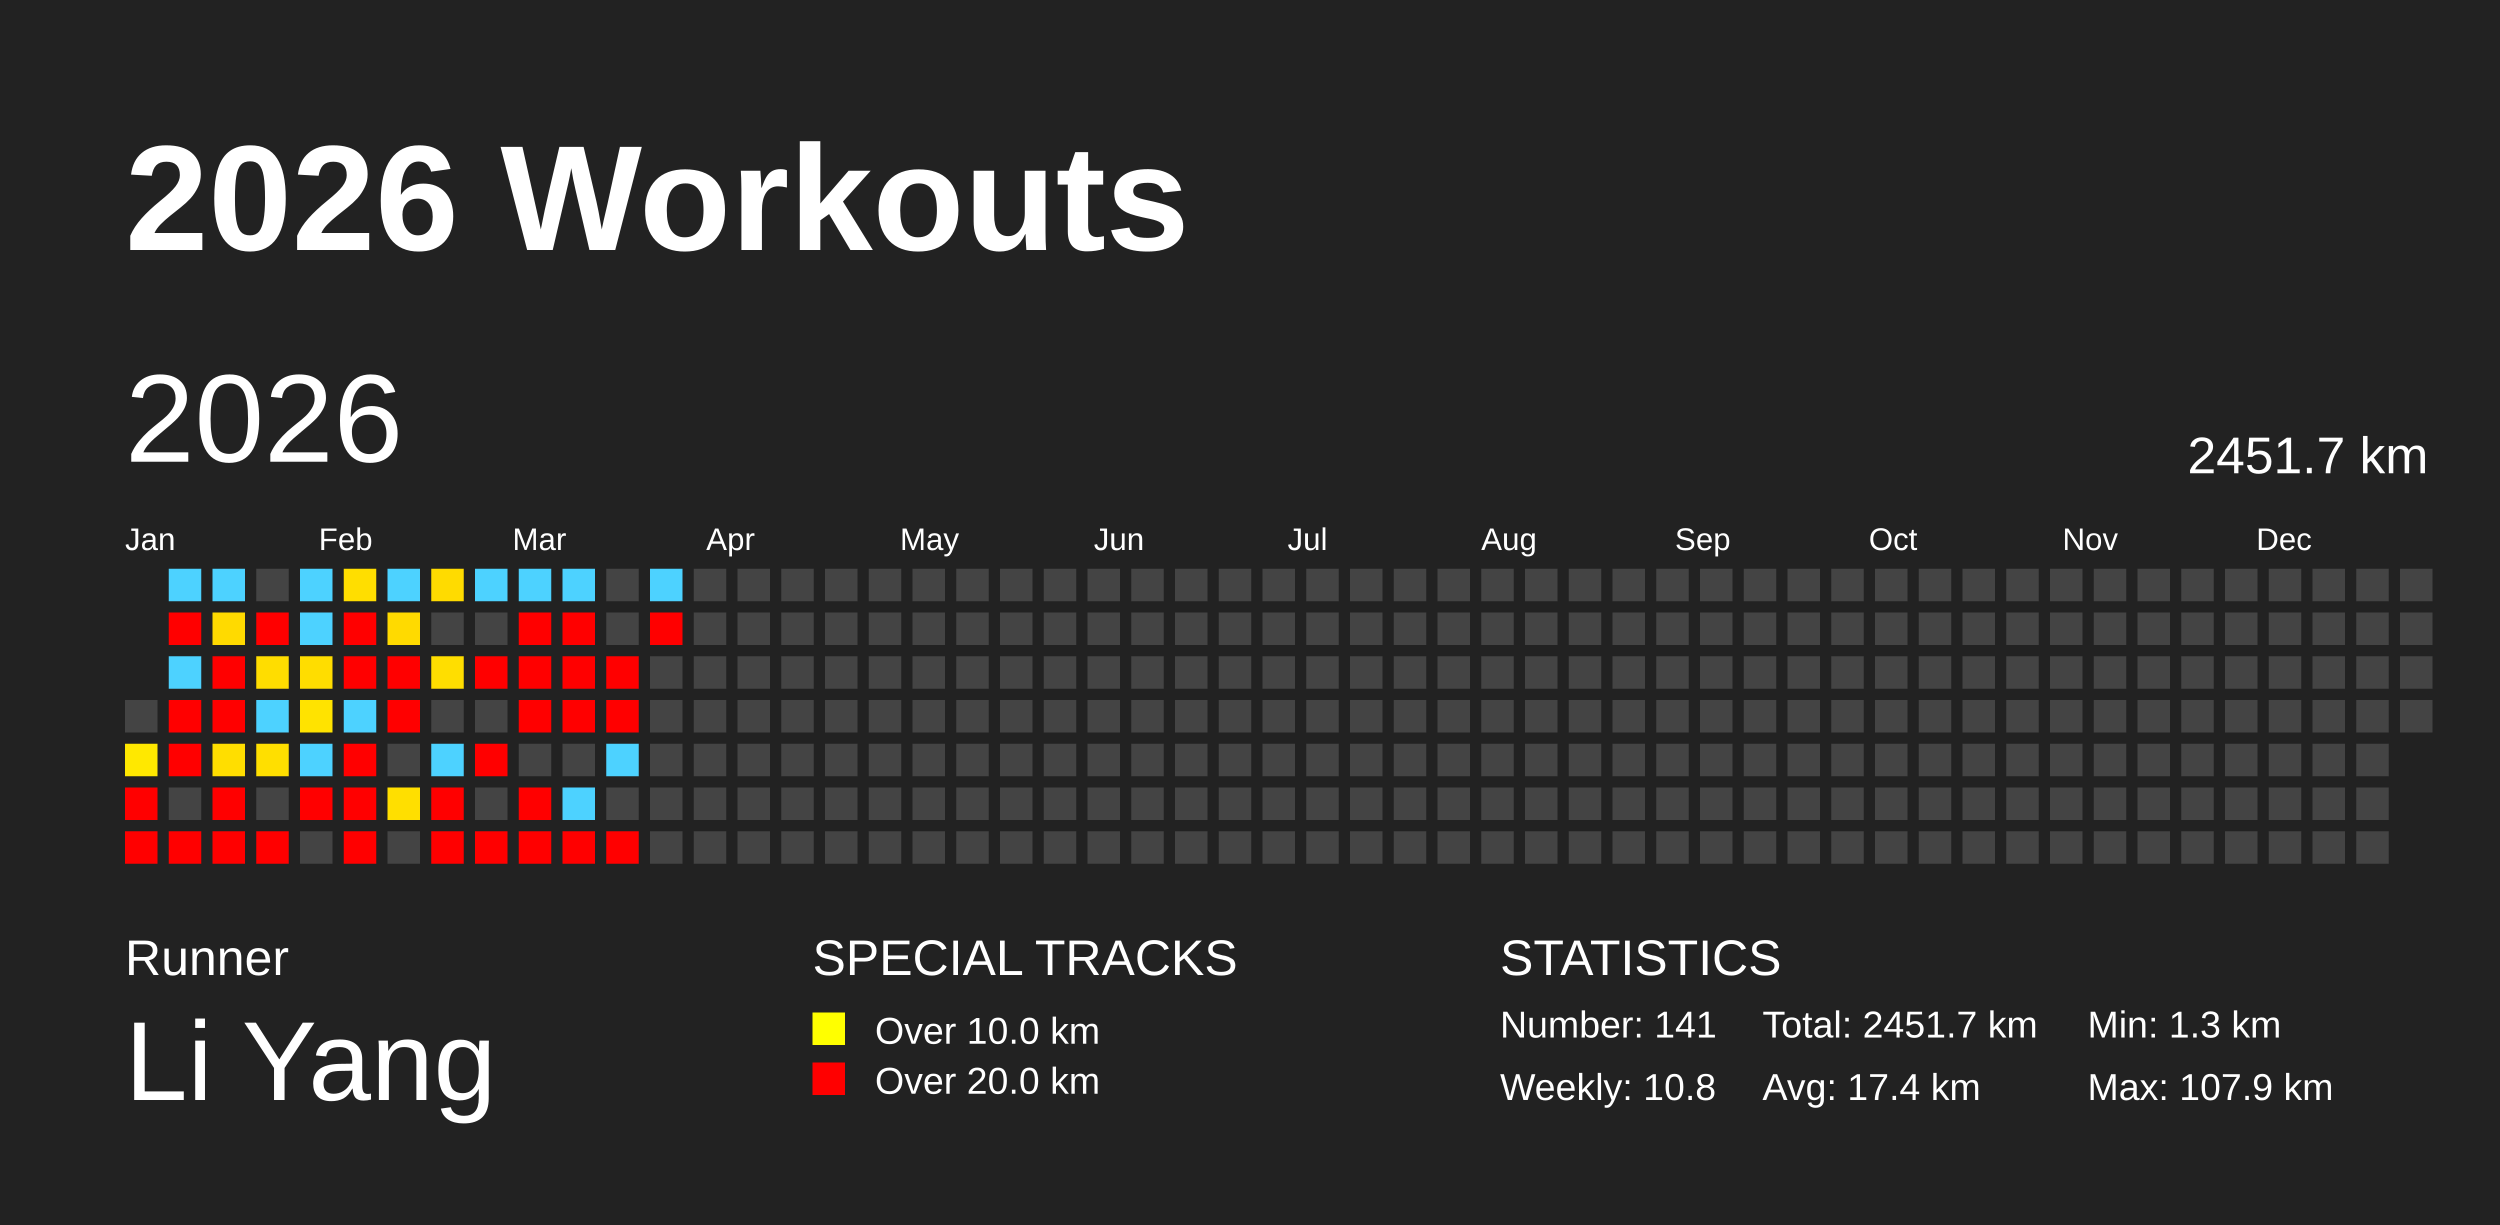
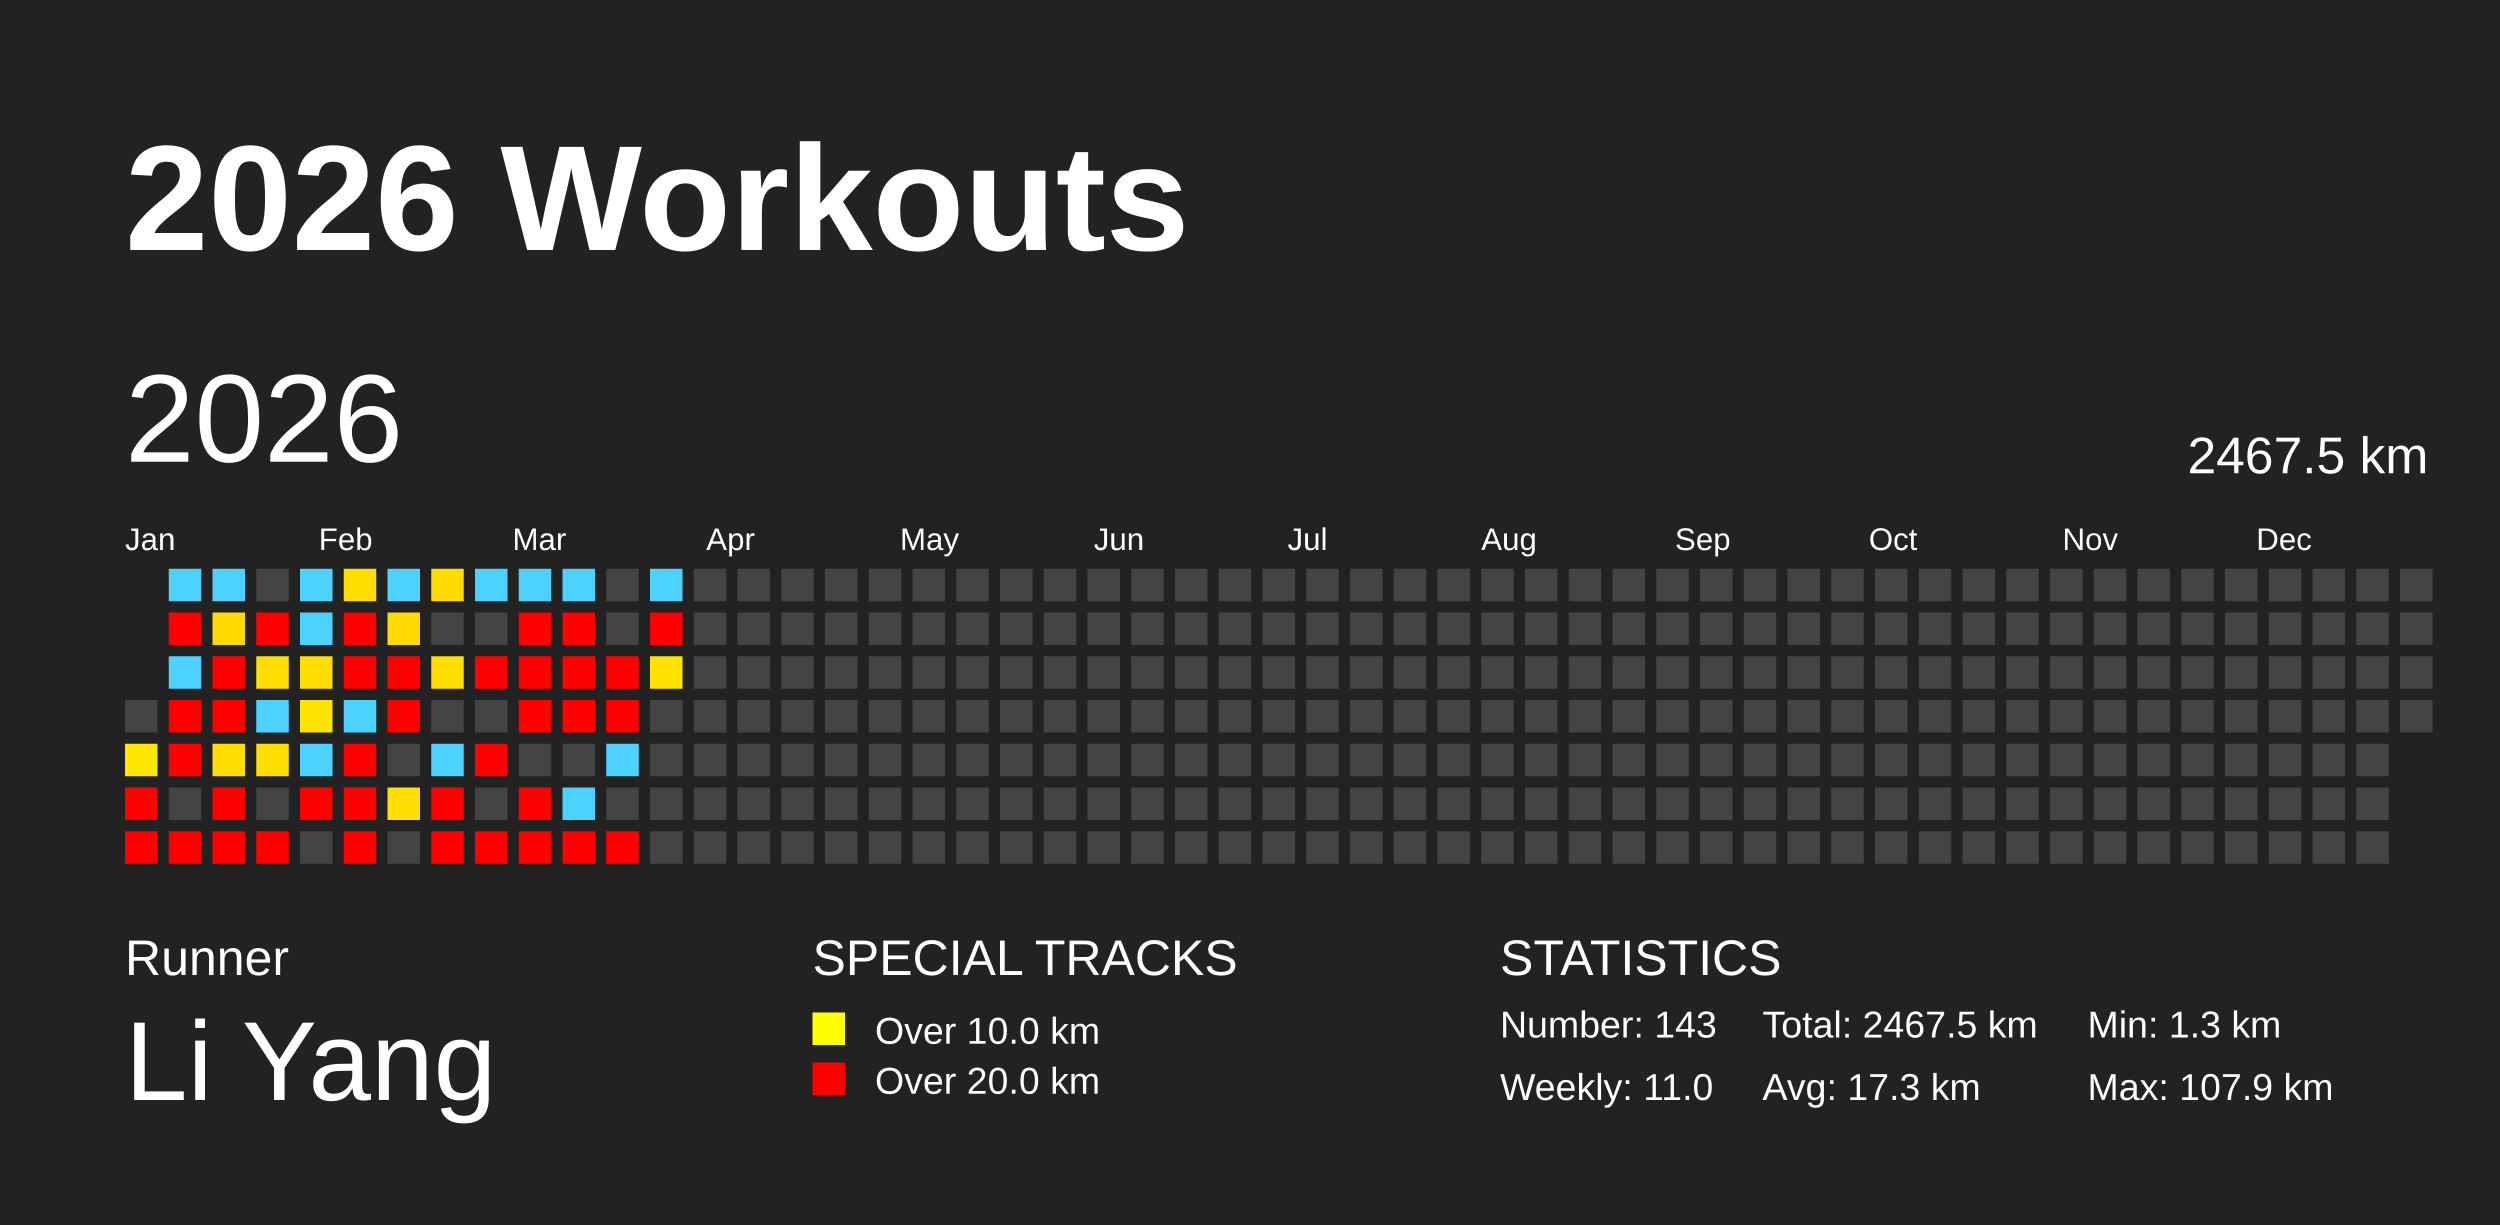
<svg xmlns="http://www.w3.org/2000/svg" baseProfile="full" height="98mm" version="1.1" viewBox="0,0,200,98" width="200mm">
  <defs />
  <rect fill="#222222" height="98" width="200" x="0" y="0" />
  <text fill="#FFFFFF" style="font-size:12px; font-family:Arial; font-weight:bold;" x="10" y="20">2026 Workouts</text>
  <text fill="#FFFFFF" style="font-size:4px; font-family:Arial" x="10" y="78">Runner</text>
  <text fill="#FFFFFF" style="font-size:9px; font-family:Arial" x="10" y="88">Li Yang</text>
  <text fill="#FFFFFF" style="font-size:4px; font-family:Arial" x="65" y="78">SPECIAL TRACKS</text>
  <rect fill="yellow" height="2.6" width="2.6" x="65" y="81" />
  <text fill="#FFFFFF" style="font-size:3px; font-family:Arial" x="70" y="83.5">Over 10.0 km</text>
  <rect fill="red" height="2.6" width="2.6" x="65" y="85" />
  <text fill="#FFFFFF" style="font-size:3px; font-family:Arial" x="70" y="87.5">Over 20.0 km</text>
  <text fill="#FFFFFF" style="font-size:4px; font-family:Arial" x="120" y="78">STATISTICS</text>
-   <text fill="#FFFFFF" style="font-size:3px; font-family:Arial" x="120" y="83">Number: 141</text>
-   <text fill="#FFFFFF" style="font-size:3px; font-family:Arial" x="120" y="88">Weekly: 10.8</text>
-   <text fill="#FFFFFF" style="font-size:3px; font-family:Arial" x="141" y="83">Total: 2451.7 km</text>
-   <text fill="#FFFFFF" style="font-size:3px; font-family:Arial" x="141" y="88">Avg: 17.4 km</text>
+   <text fill="#FFFFFF" style="font-size:3px; font-family:Arial" x="120" y="83">Number: 143</text>
+   <text fill="#FFFFFF" style="font-size:3px; font-family:Arial" x="120" y="88">Weekly: 11.0</text>
+   <text fill="#FFFFFF" style="font-size:3px; font-family:Arial" x="141" y="83">Total: 2467.5 km</text>
+   <text fill="#FFFFFF" style="font-size:3px; font-family:Arial" x="141" y="88">Avg: 17.3 km</text>
  <text fill="#FFFFFF" style="font-size:3px; font-family:Arial" x="167" y="83">Min: 1.3 km</text>
  <text fill="#FFFFFF" style="font-size:3px; font-family:Arial" x="167" y="88">Max: 107.9 km</text>
  <text dominant-baseline="hanging" fill="#FFFFFF" style="font-size:10.0px; font-family:Arial;" x="10" y="30">2026</text>
-   <text dominant-baseline="hanging" fill="#FFFFFF" style="font-size:4.125px; font-family:Arial;" x="175" y="35">2451.7 km</text>
+   <text dominant-baseline="hanging" fill="#FFFFFF" style="font-size:4.125px; font-family:Arial;" x="175" y="35">2467.5 km</text>
  <text fill="#FFFFFF" style="font-size:2.5px; font-family:Arial" x="10.0" y="44">Jan</text>
  <text fill="#FFFFFF" style="font-size:2.5px; font-family:Arial" x="25.5" y="44">Feb</text>
  <text fill="#FFFFFF" style="font-size:2.5px; font-family:Arial" x="41.0" y="44">Mar</text>
  <text fill="#FFFFFF" style="font-size:2.5px; font-family:Arial" x="56.5" y="44">Apr</text>
  <text fill="#FFFFFF" style="font-size:2.5px; font-family:Arial" x="72.0" y="44">May</text>
  <text fill="#FFFFFF" style="font-size:2.5px; font-family:Arial" x="87.5" y="44">Jun</text>
  <text fill="#FFFFFF" style="font-size:2.5px; font-family:Arial" x="103.0" y="44">Jul</text>
  <text fill="#FFFFFF" style="font-size:2.5px; font-family:Arial" x="118.5" y="44">Aug</text>
  <text fill="#FFFFFF" style="font-size:2.5px; font-family:Arial" x="134.0" y="44">Sep</text>
  <text fill="#FFFFFF" style="font-size:2.5px; font-family:Arial" x="149.5" y="44">Oct</text>
  <text fill="#FFFFFF" style="font-size:2.5px; font-family:Arial" x="165.0" y="44">Nov</text>
  <text fill="#FFFFFF" style="font-size:2.5px; font-family:Arial" x="180.5" y="44">Dec</text>
  <rect fill="#444444" height="2.6" width="2.6" x="10.0" y="56.0" />
  <rect fill="#ffe800" height="2.6" width="2.6" x="10.0" y="59.5" />
  <rect fill="red" height="2.6" width="2.6" x="10.0" y="63.0" />
  <rect fill="red" height="2.6" width="2.6" x="10.0" y="66.5" />
  <rect fill="#4dd2ff" height="2.6" width="2.6" x="13.5" y="45.5" />
  <rect fill="red" height="2.6" width="2.6" x="13.5" y="49.0" />
  <rect fill="#4dd2ff" height="2.6" width="2.6" x="13.5" y="52.5" />
  <rect fill="red" height="2.6" width="2.6" x="13.5" y="56.0" />
  <rect fill="red" height="2.6" width="2.6" x="13.5" y="59.5" />
  <rect fill="#444444" height="2.6" width="2.6" x="13.5" y="63.0" />
  <rect fill="red" height="2.6" width="2.6" x="13.5" y="66.5" />
  <rect fill="#4dd2ff" height="2.6" width="2.6" x="17.0" y="45.5" />
  <rect fill="#ffda00" height="2.6" width="2.6" x="17.0" y="49.0" />
  <rect fill="red" height="2.6" width="2.6" x="17.0" y="52.5" />
  <rect fill="red" height="2.6" width="2.6" x="17.0" y="56.0" />
  <rect fill="#ffde00" height="2.6" width="2.6" x="17.0" y="59.5" />
  <rect fill="red" height="2.6" width="2.6" x="17.0" y="63.0" />
  <rect fill="red" height="2.6" width="2.6" x="17.0" y="66.5" />
  <rect fill="#444444" height="2.6" width="2.6" x="20.5" y="45.5" />
  <rect fill="red" height="2.6" width="2.6" x="20.5" y="49.0" />
  <rect fill="#ffdd00" height="2.6" width="2.6" x="20.5" y="52.5" />
  <rect fill="#4dd2ff" height="2.6" width="2.6" x="20.5" y="56.0" />
  <rect fill="#ffdf00" height="2.6" width="2.6" x="20.5" y="59.5" />
  <rect fill="#444444" height="2.6" width="2.6" x="20.5" y="63.0" />
  <rect fill="red" height="2.6" width="2.6" x="20.5" y="66.5" />
  <rect fill="#4dd2ff" height="2.6" width="2.6" x="24.0" y="45.5" />
  <rect fill="#4dd2ff" height="2.6" width="2.6" x="24.0" y="49.0" />
  <rect fill="#ffdd00" height="2.6" width="2.6" x="24.0" y="52.5" />
  <rect fill="#ffe300" height="2.6" width="2.6" x="24.0" y="56.0" />
  <rect fill="#4dd2ff" height="2.6" width="2.6" x="24.0" y="59.5" />
  <rect fill="red" height="2.6" width="2.6" x="24.0" y="63.0" />
  <rect fill="#444444" height="2.6" width="2.6" x="24.0" y="66.5" />
  <rect fill="#ffde00" height="2.6" width="2.6" x="27.5" y="45.5" />
  <rect fill="red" height="2.6" width="2.6" x="27.5" y="49.0" />
  <rect fill="red" height="2.6" width="2.6" x="27.5" y="52.5" />
  <rect fill="#4dd2ff" height="2.6" width="2.6" x="27.5" y="56.0" />
  <rect fill="red" height="2.6" width="2.6" x="27.5" y="59.5" />
  <rect fill="red" height="2.6" width="2.6" x="27.5" y="63.0" />
  <rect fill="red" height="2.6" width="2.6" x="27.5" y="66.5" />
  <rect fill="#4dd2ff" height="2.6" width="2.6" x="31.0" y="45.5" />
  <rect fill="#ffda00" height="2.6" width="2.6" x="31.0" y="49.0" />
  <rect fill="red" height="2.6" width="2.6" x="31.0" y="52.5" />
  <rect fill="red" height="2.6" width="2.6" x="31.0" y="56.0" />
  <rect fill="#444444" height="2.6" width="2.6" x="31.0" y="59.5" />
  <rect fill="#ffdf00" height="2.6" width="2.6" x="31.0" y="63.0" />
  <rect fill="#444444" height="2.6" width="2.6" x="31.0" y="66.5" />
  <rect fill="#ffdb00" height="2.6" width="2.6" x="34.5" y="45.5" />
  <rect fill="#444444" height="2.6" width="2.6" x="34.5" y="49.0" />
  <rect fill="#ffde00" height="2.6" width="2.6" x="34.5" y="52.5" />
  <rect fill="#444444" height="2.6" width="2.6" x="34.5" y="56.0" />
  <rect fill="#4dd2ff" height="2.6" width="2.6" x="34.5" y="59.5" />
  <rect fill="red" height="2.6" width="2.6" x="34.5" y="63.0" />
  <rect fill="red" height="2.6" width="2.6" x="34.5" y="66.5" />
  <rect fill="#4dd2ff" height="2.6" width="2.6" x="38.0" y="45.5" />
  <rect fill="#444444" height="2.6" width="2.6" x="38.0" y="49.0" />
  <rect fill="red" height="2.6" width="2.6" x="38.0" y="52.5" />
  <rect fill="#444444" height="2.6" width="2.6" x="38.0" y="56.0" />
  <rect fill="red" height="2.6" width="2.6" x="38.0" y="59.5" />
  <rect fill="#444444" height="2.6" width="2.6" x="38.0" y="63.0" />
  <rect fill="red" height="2.6" width="2.6" x="38.0" y="66.5" />
  <rect fill="#4dd2ff" height="2.6" width="2.6" x="41.5" y="45.5" />
  <rect fill="red" height="2.6" width="2.6" x="41.5" y="49.0" />
  <rect fill="red" height="2.6" width="2.6" x="41.5" y="52.5" />
  <rect fill="red" height="2.6" width="2.6" x="41.5" y="56.0" />
  <rect fill="#444444" height="2.6" width="2.6" x="41.5" y="59.5" />
  <rect fill="red" height="2.6" width="2.6" x="41.5" y="63.0" />
  <rect fill="red" height="2.6" width="2.6" x="41.5" y="66.5" />
  <rect fill="#4dd2ff" height="2.6" width="2.6" x="45.0" y="45.5" />
  <rect fill="red" height="2.6" width="2.6" x="45.0" y="49.0" />
  <rect fill="red" height="2.6" width="2.6" x="45.0" y="52.5" />
  <rect fill="red" height="2.6" width="2.6" x="45.0" y="56.0" />
  <rect fill="#444444" height="2.6" width="2.6" x="45.0" y="59.5" />
  <rect fill="#4dd2ff" height="2.6" width="2.6" x="45.0" y="63.0" />
  <rect fill="red" height="2.6" width="2.6" x="45.0" y="66.5" />
  <rect fill="#444444" height="2.6" width="2.6" x="48.5" y="45.5" />
  <rect fill="#444444" height="2.6" width="2.6" x="48.5" y="49.0" />
  <rect fill="red" height="2.6" width="2.6" x="48.5" y="52.5" />
  <rect fill="red" height="2.6" width="2.6" x="48.5" y="56.0" />
  <rect fill="#4dd2ff" height="2.6" width="2.6" x="48.5" y="59.5" />
  <rect fill="#444444" height="2.6" width="2.6" x="48.5" y="63.0" />
  <rect fill="red" height="2.6" width="2.6" x="48.5" y="66.5" />
  <rect fill="#4dd2ff" height="2.6" width="2.6" x="52.0" y="45.5" />
  <rect fill="red" height="2.6" width="2.6" x="52.0" y="49.0" />
-   <rect fill="#444444" height="2.6" width="2.6" x="52.0" y="52.5" />
+   <rect fill="#ffe200" height="2.6" width="2.6" x="52.0" y="52.5" />
  <rect fill="#444444" height="2.6" width="2.6" x="52.0" y="56.0" />
  <rect fill="#444444" height="2.6" width="2.6" x="52.0" y="59.5" />
  <rect fill="#444444" height="2.6" width="2.6" x="52.0" y="63.0" />
  <rect fill="#444444" height="2.6" width="2.6" x="52.0" y="66.5" />
  <rect fill="#444444" height="2.6" width="2.6" x="55.5" y="45.5" />
  <rect fill="#444444" height="2.6" width="2.6" x="55.5" y="49.0" />
  <rect fill="#444444" height="2.6" width="2.6" x="55.5" y="52.5" />
  <rect fill="#444444" height="2.6" width="2.6" x="55.5" y="56.0" />
  <rect fill="#444444" height="2.6" width="2.6" x="55.5" y="59.5" />
  <rect fill="#444444" height="2.6" width="2.6" x="55.5" y="63.0" />
  <rect fill="#444444" height="2.6" width="2.6" x="55.5" y="66.5" />
  <rect fill="#444444" height="2.6" width="2.6" x="59.0" y="45.5" />
  <rect fill="#444444" height="2.6" width="2.6" x="59.0" y="49.0" />
  <rect fill="#444444" height="2.6" width="2.6" x="59.0" y="52.5" />
  <rect fill="#444444" height="2.6" width="2.6" x="59.0" y="56.0" />
  <rect fill="#444444" height="2.6" width="2.6" x="59.0" y="59.5" />
  <rect fill="#444444" height="2.6" width="2.6" x="59.0" y="63.0" />
  <rect fill="#444444" height="2.6" width="2.6" x="59.0" y="66.5" />
  <rect fill="#444444" height="2.6" width="2.6" x="62.5" y="45.5" />
  <rect fill="#444444" height="2.6" width="2.6" x="62.5" y="49.0" />
  <rect fill="#444444" height="2.6" width="2.6" x="62.5" y="52.5" />
  <rect fill="#444444" height="2.6" width="2.6" x="62.5" y="56.0" />
  <rect fill="#444444" height="2.6" width="2.6" x="62.5" y="59.5" />
  <rect fill="#444444" height="2.6" width="2.6" x="62.5" y="63.0" />
  <rect fill="#444444" height="2.6" width="2.6" x="62.5" y="66.5" />
  <rect fill="#444444" height="2.6" width="2.6" x="66.0" y="45.5" />
  <rect fill="#444444" height="2.6" width="2.6" x="66.0" y="49.0" />
  <rect fill="#444444" height="2.6" width="2.6" x="66.0" y="52.5" />
  <rect fill="#444444" height="2.6" width="2.6" x="66.0" y="56.0" />
  <rect fill="#444444" height="2.6" width="2.6" x="66.0" y="59.5" />
  <rect fill="#444444" height="2.6" width="2.6" x="66.0" y="63.0" />
  <rect fill="#444444" height="2.6" width="2.6" x="66.0" y="66.5" />
  <rect fill="#444444" height="2.6" width="2.6" x="69.5" y="45.5" />
  <rect fill="#444444" height="2.6" width="2.6" x="69.5" y="49.0" />
  <rect fill="#444444" height="2.6" width="2.6" x="69.5" y="52.5" />
  <rect fill="#444444" height="2.6" width="2.6" x="69.5" y="56.0" />
  <rect fill="#444444" height="2.6" width="2.6" x="69.5" y="59.5" />
  <rect fill="#444444" height="2.6" width="2.6" x="69.5" y="63.0" />
  <rect fill="#444444" height="2.6" width="2.6" x="69.5" y="66.5" />
  <rect fill="#444444" height="2.6" width="2.6" x="73.0" y="45.5" />
  <rect fill="#444444" height="2.6" width="2.6" x="73.0" y="49.0" />
  <rect fill="#444444" height="2.6" width="2.6" x="73.0" y="52.5" />
  <rect fill="#444444" height="2.6" width="2.6" x="73.0" y="56.0" />
  <rect fill="#444444" height="2.6" width="2.6" x="73.0" y="59.5" />
  <rect fill="#444444" height="2.6" width="2.6" x="73.0" y="63.0" />
  <rect fill="#444444" height="2.6" width="2.6" x="73.0" y="66.5" />
  <rect fill="#444444" height="2.6" width="2.6" x="76.5" y="45.5" />
  <rect fill="#444444" height="2.6" width="2.6" x="76.5" y="49.0" />
  <rect fill="#444444" height="2.6" width="2.6" x="76.5" y="52.5" />
  <rect fill="#444444" height="2.6" width="2.6" x="76.5" y="56.0" />
  <rect fill="#444444" height="2.6" width="2.6" x="76.5" y="59.5" />
  <rect fill="#444444" height="2.6" width="2.6" x="76.5" y="63.0" />
  <rect fill="#444444" height="2.6" width="2.6" x="76.5" y="66.5" />
  <rect fill="#444444" height="2.6" width="2.6" x="80.0" y="45.5" />
  <rect fill="#444444" height="2.6" width="2.6" x="80.0" y="49.0" />
  <rect fill="#444444" height="2.6" width="2.6" x="80.0" y="52.5" />
  <rect fill="#444444" height="2.6" width="2.6" x="80.0" y="56.0" />
  <rect fill="#444444" height="2.6" width="2.6" x="80.0" y="59.5" />
  <rect fill="#444444" height="2.6" width="2.6" x="80.0" y="63.0" />
  <rect fill="#444444" height="2.6" width="2.6" x="80.0" y="66.5" />
  <rect fill="#444444" height="2.6" width="2.6" x="83.5" y="45.5" />
  <rect fill="#444444" height="2.6" width="2.6" x="83.5" y="49.0" />
  <rect fill="#444444" height="2.6" width="2.6" x="83.5" y="52.5" />
  <rect fill="#444444" height="2.6" width="2.6" x="83.5" y="56.0" />
  <rect fill="#444444" height="2.6" width="2.6" x="83.5" y="59.5" />
  <rect fill="#444444" height="2.6" width="2.6" x="83.5" y="63.0" />
  <rect fill="#444444" height="2.6" width="2.6" x="83.5" y="66.5" />
  <rect fill="#444444" height="2.6" width="2.6" x="87.0" y="45.5" />
  <rect fill="#444444" height="2.6" width="2.6" x="87.0" y="49.0" />
  <rect fill="#444444" height="2.6" width="2.6" x="87.0" y="52.5" />
  <rect fill="#444444" height="2.6" width="2.6" x="87.0" y="56.0" />
  <rect fill="#444444" height="2.6" width="2.6" x="87.0" y="59.5" />
  <rect fill="#444444" height="2.6" width="2.6" x="87.0" y="63.0" />
  <rect fill="#444444" height="2.6" width="2.6" x="87.0" y="66.5" />
  <rect fill="#444444" height="2.6" width="2.6" x="90.5" y="45.5" />
  <rect fill="#444444" height="2.6" width="2.6" x="90.5" y="49.0" />
  <rect fill="#444444" height="2.6" width="2.6" x="90.5" y="52.5" />
  <rect fill="#444444" height="2.6" width="2.6" x="90.5" y="56.0" />
  <rect fill="#444444" height="2.6" width="2.6" x="90.5" y="59.5" />
  <rect fill="#444444" height="2.6" width="2.6" x="90.5" y="63.0" />
  <rect fill="#444444" height="2.6" width="2.6" x="90.5" y="66.5" />
  <rect fill="#444444" height="2.6" width="2.6" x="94.0" y="45.5" />
  <rect fill="#444444" height="2.6" width="2.6" x="94.0" y="49.0" />
  <rect fill="#444444" height="2.6" width="2.6" x="94.0" y="52.5" />
  <rect fill="#444444" height="2.6" width="2.6" x="94.0" y="56.0" />
  <rect fill="#444444" height="2.6" width="2.6" x="94.0" y="59.5" />
  <rect fill="#444444" height="2.6" width="2.6" x="94.0" y="63.0" />
  <rect fill="#444444" height="2.6" width="2.6" x="94.0" y="66.5" />
  <rect fill="#444444" height="2.6" width="2.6" x="97.5" y="45.5" />
  <rect fill="#444444" height="2.6" width="2.6" x="97.5" y="49.0" />
  <rect fill="#444444" height="2.6" width="2.6" x="97.5" y="52.5" />
  <rect fill="#444444" height="2.6" width="2.6" x="97.5" y="56.0" />
  <rect fill="#444444" height="2.6" width="2.6" x="97.5" y="59.5" />
  <rect fill="#444444" height="2.6" width="2.6" x="97.5" y="63.0" />
  <rect fill="#444444" height="2.6" width="2.6" x="97.5" y="66.5" />
  <rect fill="#444444" height="2.6" width="2.6" x="101.0" y="45.5" />
  <rect fill="#444444" height="2.6" width="2.6" x="101.0" y="49.0" />
  <rect fill="#444444" height="2.6" width="2.6" x="101.0" y="52.5" />
  <rect fill="#444444" height="2.6" width="2.6" x="101.0" y="56.0" />
  <rect fill="#444444" height="2.6" width="2.6" x="101.0" y="59.5" />
  <rect fill="#444444" height="2.6" width="2.6" x="101.0" y="63.0" />
  <rect fill="#444444" height="2.6" width="2.6" x="101.0" y="66.5" />
  <rect fill="#444444" height="2.6" width="2.6" x="104.5" y="45.5" />
  <rect fill="#444444" height="2.6" width="2.6" x="104.5" y="49.0" />
  <rect fill="#444444" height="2.6" width="2.6" x="104.5" y="52.5" />
  <rect fill="#444444" height="2.6" width="2.6" x="104.5" y="56.0" />
  <rect fill="#444444" height="2.6" width="2.6" x="104.5" y="59.5" />
  <rect fill="#444444" height="2.6" width="2.6" x="104.5" y="63.0" />
  <rect fill="#444444" height="2.6" width="2.6" x="104.5" y="66.5" />
  <rect fill="#444444" height="2.6" width="2.6" x="108.0" y="45.5" />
  <rect fill="#444444" height="2.6" width="2.6" x="108.0" y="49.0" />
  <rect fill="#444444" height="2.6" width="2.6" x="108.0" y="52.5" />
  <rect fill="#444444" height="2.6" width="2.6" x="108.0" y="56.0" />
  <rect fill="#444444" height="2.6" width="2.6" x="108.0" y="59.5" />
  <rect fill="#444444" height="2.6" width="2.6" x="108.0" y="63.0" />
  <rect fill="#444444" height="2.6" width="2.6" x="108.0" y="66.5" />
  <rect fill="#444444" height="2.6" width="2.6" x="111.5" y="45.5" />
  <rect fill="#444444" height="2.6" width="2.6" x="111.5" y="49.0" />
  <rect fill="#444444" height="2.6" width="2.6" x="111.5" y="52.5" />
  <rect fill="#444444" height="2.6" width="2.6" x="111.5" y="56.0" />
  <rect fill="#444444" height="2.6" width="2.6" x="111.5" y="59.5" />
  <rect fill="#444444" height="2.6" width="2.6" x="111.5" y="63.0" />
  <rect fill="#444444" height="2.6" width="2.6" x="111.5" y="66.5" />
  <rect fill="#444444" height="2.6" width="2.6" x="115.0" y="45.5" />
  <rect fill="#444444" height="2.6" width="2.6" x="115.0" y="49.0" />
  <rect fill="#444444" height="2.6" width="2.6" x="115.0" y="52.5" />
  <rect fill="#444444" height="2.6" width="2.6" x="115.0" y="56.0" />
  <rect fill="#444444" height="2.6" width="2.6" x="115.0" y="59.5" />
  <rect fill="#444444" height="2.6" width="2.6" x="115.0" y="63.0" />
  <rect fill="#444444" height="2.6" width="2.6" x="115.0" y="66.5" />
  <rect fill="#444444" height="2.6" width="2.6" x="118.5" y="45.5" />
  <rect fill="#444444" height="2.6" width="2.6" x="118.5" y="49.0" />
  <rect fill="#444444" height="2.6" width="2.6" x="118.5" y="52.5" />
  <rect fill="#444444" height="2.6" width="2.6" x="118.5" y="56.0" />
  <rect fill="#444444" height="2.6" width="2.6" x="118.5" y="59.5" />
  <rect fill="#444444" height="2.6" width="2.6" x="118.5" y="63.0" />
  <rect fill="#444444" height="2.6" width="2.6" x="118.5" y="66.5" />
  <rect fill="#444444" height="2.6" width="2.6" x="122.0" y="45.5" />
  <rect fill="#444444" height="2.6" width="2.6" x="122.0" y="49.0" />
  <rect fill="#444444" height="2.6" width="2.6" x="122.0" y="52.5" />
  <rect fill="#444444" height="2.6" width="2.6" x="122.0" y="56.0" />
  <rect fill="#444444" height="2.6" width="2.6" x="122.0" y="59.5" />
  <rect fill="#444444" height="2.6" width="2.6" x="122.0" y="63.0" />
  <rect fill="#444444" height="2.6" width="2.6" x="122.0" y="66.5" />
  <rect fill="#444444" height="2.6" width="2.6" x="125.5" y="45.5" />
  <rect fill="#444444" height="2.6" width="2.6" x="125.5" y="49.0" />
  <rect fill="#444444" height="2.6" width="2.6" x="125.5" y="52.5" />
  <rect fill="#444444" height="2.6" width="2.6" x="125.5" y="56.0" />
  <rect fill="#444444" height="2.6" width="2.6" x="125.5" y="59.5" />
  <rect fill="#444444" height="2.6" width="2.6" x="125.5" y="63.0" />
  <rect fill="#444444" height="2.6" width="2.6" x="125.5" y="66.5" />
  <rect fill="#444444" height="2.6" width="2.6" x="129.0" y="45.5" />
  <rect fill="#444444" height="2.6" width="2.6" x="129.0" y="49.0" />
  <rect fill="#444444" height="2.6" width="2.6" x="129.0" y="52.5" />
  <rect fill="#444444" height="2.6" width="2.6" x="129.0" y="56.0" />
  <rect fill="#444444" height="2.6" width="2.6" x="129.0" y="59.5" />
  <rect fill="#444444" height="2.6" width="2.6" x="129.0" y="63.0" />
  <rect fill="#444444" height="2.6" width="2.6" x="129.0" y="66.5" />
  <rect fill="#444444" height="2.6" width="2.6" x="132.5" y="45.5" />
  <rect fill="#444444" height="2.6" width="2.6" x="132.5" y="49.0" />
  <rect fill="#444444" height="2.6" width="2.6" x="132.5" y="52.5" />
  <rect fill="#444444" height="2.6" width="2.6" x="132.5" y="56.0" />
  <rect fill="#444444" height="2.6" width="2.6" x="132.5" y="59.5" />
  <rect fill="#444444" height="2.6" width="2.6" x="132.5" y="63.0" />
  <rect fill="#444444" height="2.6" width="2.6" x="132.5" y="66.5" />
  <rect fill="#444444" height="2.6" width="2.6" x="136.0" y="45.5" />
  <rect fill="#444444" height="2.6" width="2.6" x="136.0" y="49.0" />
  <rect fill="#444444" height="2.6" width="2.6" x="136.0" y="52.5" />
  <rect fill="#444444" height="2.6" width="2.6" x="136.0" y="56.0" />
  <rect fill="#444444" height="2.6" width="2.6" x="136.0" y="59.5" />
  <rect fill="#444444" height="2.6" width="2.6" x="136.0" y="63.0" />
  <rect fill="#444444" height="2.6" width="2.6" x="136.0" y="66.5" />
  <rect fill="#444444" height="2.6" width="2.6" x="139.5" y="45.5" />
  <rect fill="#444444" height="2.6" width="2.6" x="139.5" y="49.0" />
  <rect fill="#444444" height="2.6" width="2.6" x="139.5" y="52.5" />
  <rect fill="#444444" height="2.6" width="2.6" x="139.5" y="56.0" />
  <rect fill="#444444" height="2.6" width="2.6" x="139.5" y="59.5" />
  <rect fill="#444444" height="2.6" width="2.6" x="139.5" y="63.0" />
  <rect fill="#444444" height="2.6" width="2.6" x="139.5" y="66.5" />
  <rect fill="#444444" height="2.6" width="2.6" x="143.0" y="45.5" />
  <rect fill="#444444" height="2.6" width="2.6" x="143.0" y="49.0" />
  <rect fill="#444444" height="2.6" width="2.6" x="143.0" y="52.5" />
  <rect fill="#444444" height="2.6" width="2.6" x="143.0" y="56.0" />
  <rect fill="#444444" height="2.6" width="2.6" x="143.0" y="59.5" />
  <rect fill="#444444" height="2.6" width="2.6" x="143.0" y="63.0" />
  <rect fill="#444444" height="2.6" width="2.6" x="143.0" y="66.5" />
  <rect fill="#444444" height="2.6" width="2.6" x="146.5" y="45.5" />
  <rect fill="#444444" height="2.6" width="2.6" x="146.5" y="49.0" />
  <rect fill="#444444" height="2.6" width="2.6" x="146.5" y="52.5" />
  <rect fill="#444444" height="2.6" width="2.6" x="146.5" y="56.0" />
  <rect fill="#444444" height="2.6" width="2.6" x="146.5" y="59.5" />
  <rect fill="#444444" height="2.6" width="2.6" x="146.5" y="63.0" />
  <rect fill="#444444" height="2.6" width="2.6" x="146.5" y="66.5" />
  <rect fill="#444444" height="2.6" width="2.6" x="150.0" y="45.5" />
  <rect fill="#444444" height="2.6" width="2.6" x="150.0" y="49.0" />
  <rect fill="#444444" height="2.6" width="2.6" x="150.0" y="52.5" />
  <rect fill="#444444" height="2.6" width="2.6" x="150.0" y="56.0" />
  <rect fill="#444444" height="2.6" width="2.6" x="150.0" y="59.5" />
  <rect fill="#444444" height="2.6" width="2.6" x="150.0" y="63.0" />
  <rect fill="#444444" height="2.6" width="2.6" x="150.0" y="66.5" />
  <rect fill="#444444" height="2.6" width="2.6" x="153.5" y="45.5" />
  <rect fill="#444444" height="2.6" width="2.6" x="153.5" y="49.0" />
  <rect fill="#444444" height="2.6" width="2.6" x="153.5" y="52.5" />
  <rect fill="#444444" height="2.6" width="2.6" x="153.5" y="56.0" />
  <rect fill="#444444" height="2.6" width="2.6" x="153.5" y="59.5" />
  <rect fill="#444444" height="2.6" width="2.6" x="153.5" y="63.0" />
  <rect fill="#444444" height="2.6" width="2.6" x="153.5" y="66.5" />
  <rect fill="#444444" height="2.6" width="2.6" x="157.0" y="45.5" />
  <rect fill="#444444" height="2.6" width="2.6" x="157.0" y="49.0" />
  <rect fill="#444444" height="2.6" width="2.6" x="157.0" y="52.5" />
  <rect fill="#444444" height="2.6" width="2.6" x="157.0" y="56.0" />
  <rect fill="#444444" height="2.6" width="2.6" x="157.0" y="59.5" />
  <rect fill="#444444" height="2.6" width="2.6" x="157.0" y="63.0" />
  <rect fill="#444444" height="2.6" width="2.6" x="157.0" y="66.5" />
  <rect fill="#444444" height="2.6" width="2.6" x="160.5" y="45.5" />
  <rect fill="#444444" height="2.6" width="2.6" x="160.5" y="49.0" />
  <rect fill="#444444" height="2.6" width="2.6" x="160.5" y="52.5" />
  <rect fill="#444444" height="2.6" width="2.6" x="160.5" y="56.0" />
  <rect fill="#444444" height="2.6" width="2.6" x="160.5" y="59.5" />
  <rect fill="#444444" height="2.6" width="2.6" x="160.5" y="63.0" />
  <rect fill="#444444" height="2.6" width="2.6" x="160.5" y="66.5" />
  <rect fill="#444444" height="2.6" width="2.6" x="164.0" y="45.5" />
  <rect fill="#444444" height="2.6" width="2.6" x="164.0" y="49.0" />
  <rect fill="#444444" height="2.6" width="2.6" x="164.0" y="52.5" />
  <rect fill="#444444" height="2.6" width="2.6" x="164.0" y="56.0" />
  <rect fill="#444444" height="2.6" width="2.6" x="164.0" y="59.5" />
  <rect fill="#444444" height="2.6" width="2.6" x="164.0" y="63.0" />
  <rect fill="#444444" height="2.6" width="2.6" x="164.0" y="66.5" />
  <rect fill="#444444" height="2.6" width="2.6" x="167.5" y="45.5" />
  <rect fill="#444444" height="2.6" width="2.6" x="167.5" y="49.0" />
  <rect fill="#444444" height="2.6" width="2.6" x="167.5" y="52.5" />
  <rect fill="#444444" height="2.6" width="2.6" x="167.5" y="56.0" />
  <rect fill="#444444" height="2.6" width="2.6" x="167.5" y="59.5" />
  <rect fill="#444444" height="2.6" width="2.6" x="167.5" y="63.0" />
  <rect fill="#444444" height="2.6" width="2.6" x="167.5" y="66.5" />
  <rect fill="#444444" height="2.6" width="2.6" x="171.0" y="45.5" />
  <rect fill="#444444" height="2.6" width="2.6" x="171.0" y="49.0" />
  <rect fill="#444444" height="2.6" width="2.6" x="171.0" y="52.5" />
  <rect fill="#444444" height="2.6" width="2.6" x="171.0" y="56.0" />
  <rect fill="#444444" height="2.6" width="2.6" x="171.0" y="59.5" />
  <rect fill="#444444" height="2.6" width="2.6" x="171.0" y="63.0" />
  <rect fill="#444444" height="2.6" width="2.6" x="171.0" y="66.5" />
  <rect fill="#444444" height="2.6" width="2.6" x="174.5" y="45.5" />
  <rect fill="#444444" height="2.6" width="2.6" x="174.5" y="49.0" />
  <rect fill="#444444" height="2.6" width="2.6" x="174.5" y="52.5" />
  <rect fill="#444444" height="2.6" width="2.6" x="174.5" y="56.0" />
  <rect fill="#444444" height="2.6" width="2.6" x="174.5" y="59.5" />
  <rect fill="#444444" height="2.6" width="2.6" x="174.5" y="63.0" />
  <rect fill="#444444" height="2.6" width="2.6" x="174.5" y="66.5" />
  <rect fill="#444444" height="2.6" width="2.6" x="178.0" y="45.5" />
  <rect fill="#444444" height="2.6" width="2.6" x="178.0" y="49.0" />
  <rect fill="#444444" height="2.6" width="2.6" x="178.0" y="52.5" />
  <rect fill="#444444" height="2.6" width="2.6" x="178.0" y="56.0" />
  <rect fill="#444444" height="2.6" width="2.6" x="178.0" y="59.5" />
  <rect fill="#444444" height="2.6" width="2.6" x="178.0" y="63.0" />
  <rect fill="#444444" height="2.6" width="2.6" x="178.0" y="66.5" />
  <rect fill="#444444" height="2.6" width="2.6" x="181.5" y="45.5" />
  <rect fill="#444444" height="2.6" width="2.6" x="181.5" y="49.0" />
  <rect fill="#444444" height="2.6" width="2.6" x="181.5" y="52.5" />
  <rect fill="#444444" height="2.6" width="2.6" x="181.5" y="56.0" />
  <rect fill="#444444" height="2.6" width="2.6" x="181.5" y="59.5" />
  <rect fill="#444444" height="2.6" width="2.6" x="181.5" y="63.0" />
  <rect fill="#444444" height="2.6" width="2.6" x="181.5" y="66.5" />
  <rect fill="#444444" height="2.6" width="2.6" x="185.0" y="45.5" />
  <rect fill="#444444" height="2.6" width="2.6" x="185.0" y="49.0" />
  <rect fill="#444444" height="2.6" width="2.6" x="185.0" y="52.5" />
  <rect fill="#444444" height="2.6" width="2.6" x="185.0" y="56.0" />
  <rect fill="#444444" height="2.6" width="2.6" x="185.0" y="59.5" />
  <rect fill="#444444" height="2.6" width="2.6" x="185.0" y="63.0" />
  <rect fill="#444444" height="2.6" width="2.6" x="185.0" y="66.5" />
  <rect fill="#444444" height="2.6" width="2.6" x="188.5" y="45.5" />
  <rect fill="#444444" height="2.6" width="2.6" x="188.5" y="49.0" />
  <rect fill="#444444" height="2.6" width="2.6" x="188.5" y="52.5" />
  <rect fill="#444444" height="2.6" width="2.6" x="188.5" y="56.0" />
  <rect fill="#444444" height="2.6" width="2.6" x="188.5" y="59.5" />
  <rect fill="#444444" height="2.6" width="2.6" x="188.5" y="63.0" />
  <rect fill="#444444" height="2.6" width="2.6" x="188.5" y="66.5" />
  <rect fill="#444444" height="2.6" width="2.6" x="192.0" y="45.5" />
  <rect fill="#444444" height="2.6" width="2.6" x="192.0" y="49.0" />
  <rect fill="#444444" height="2.6" width="2.6" x="192.0" y="52.5" />
  <rect fill="#444444" height="2.6" width="2.6" x="192.0" y="56.0" />
</svg>
